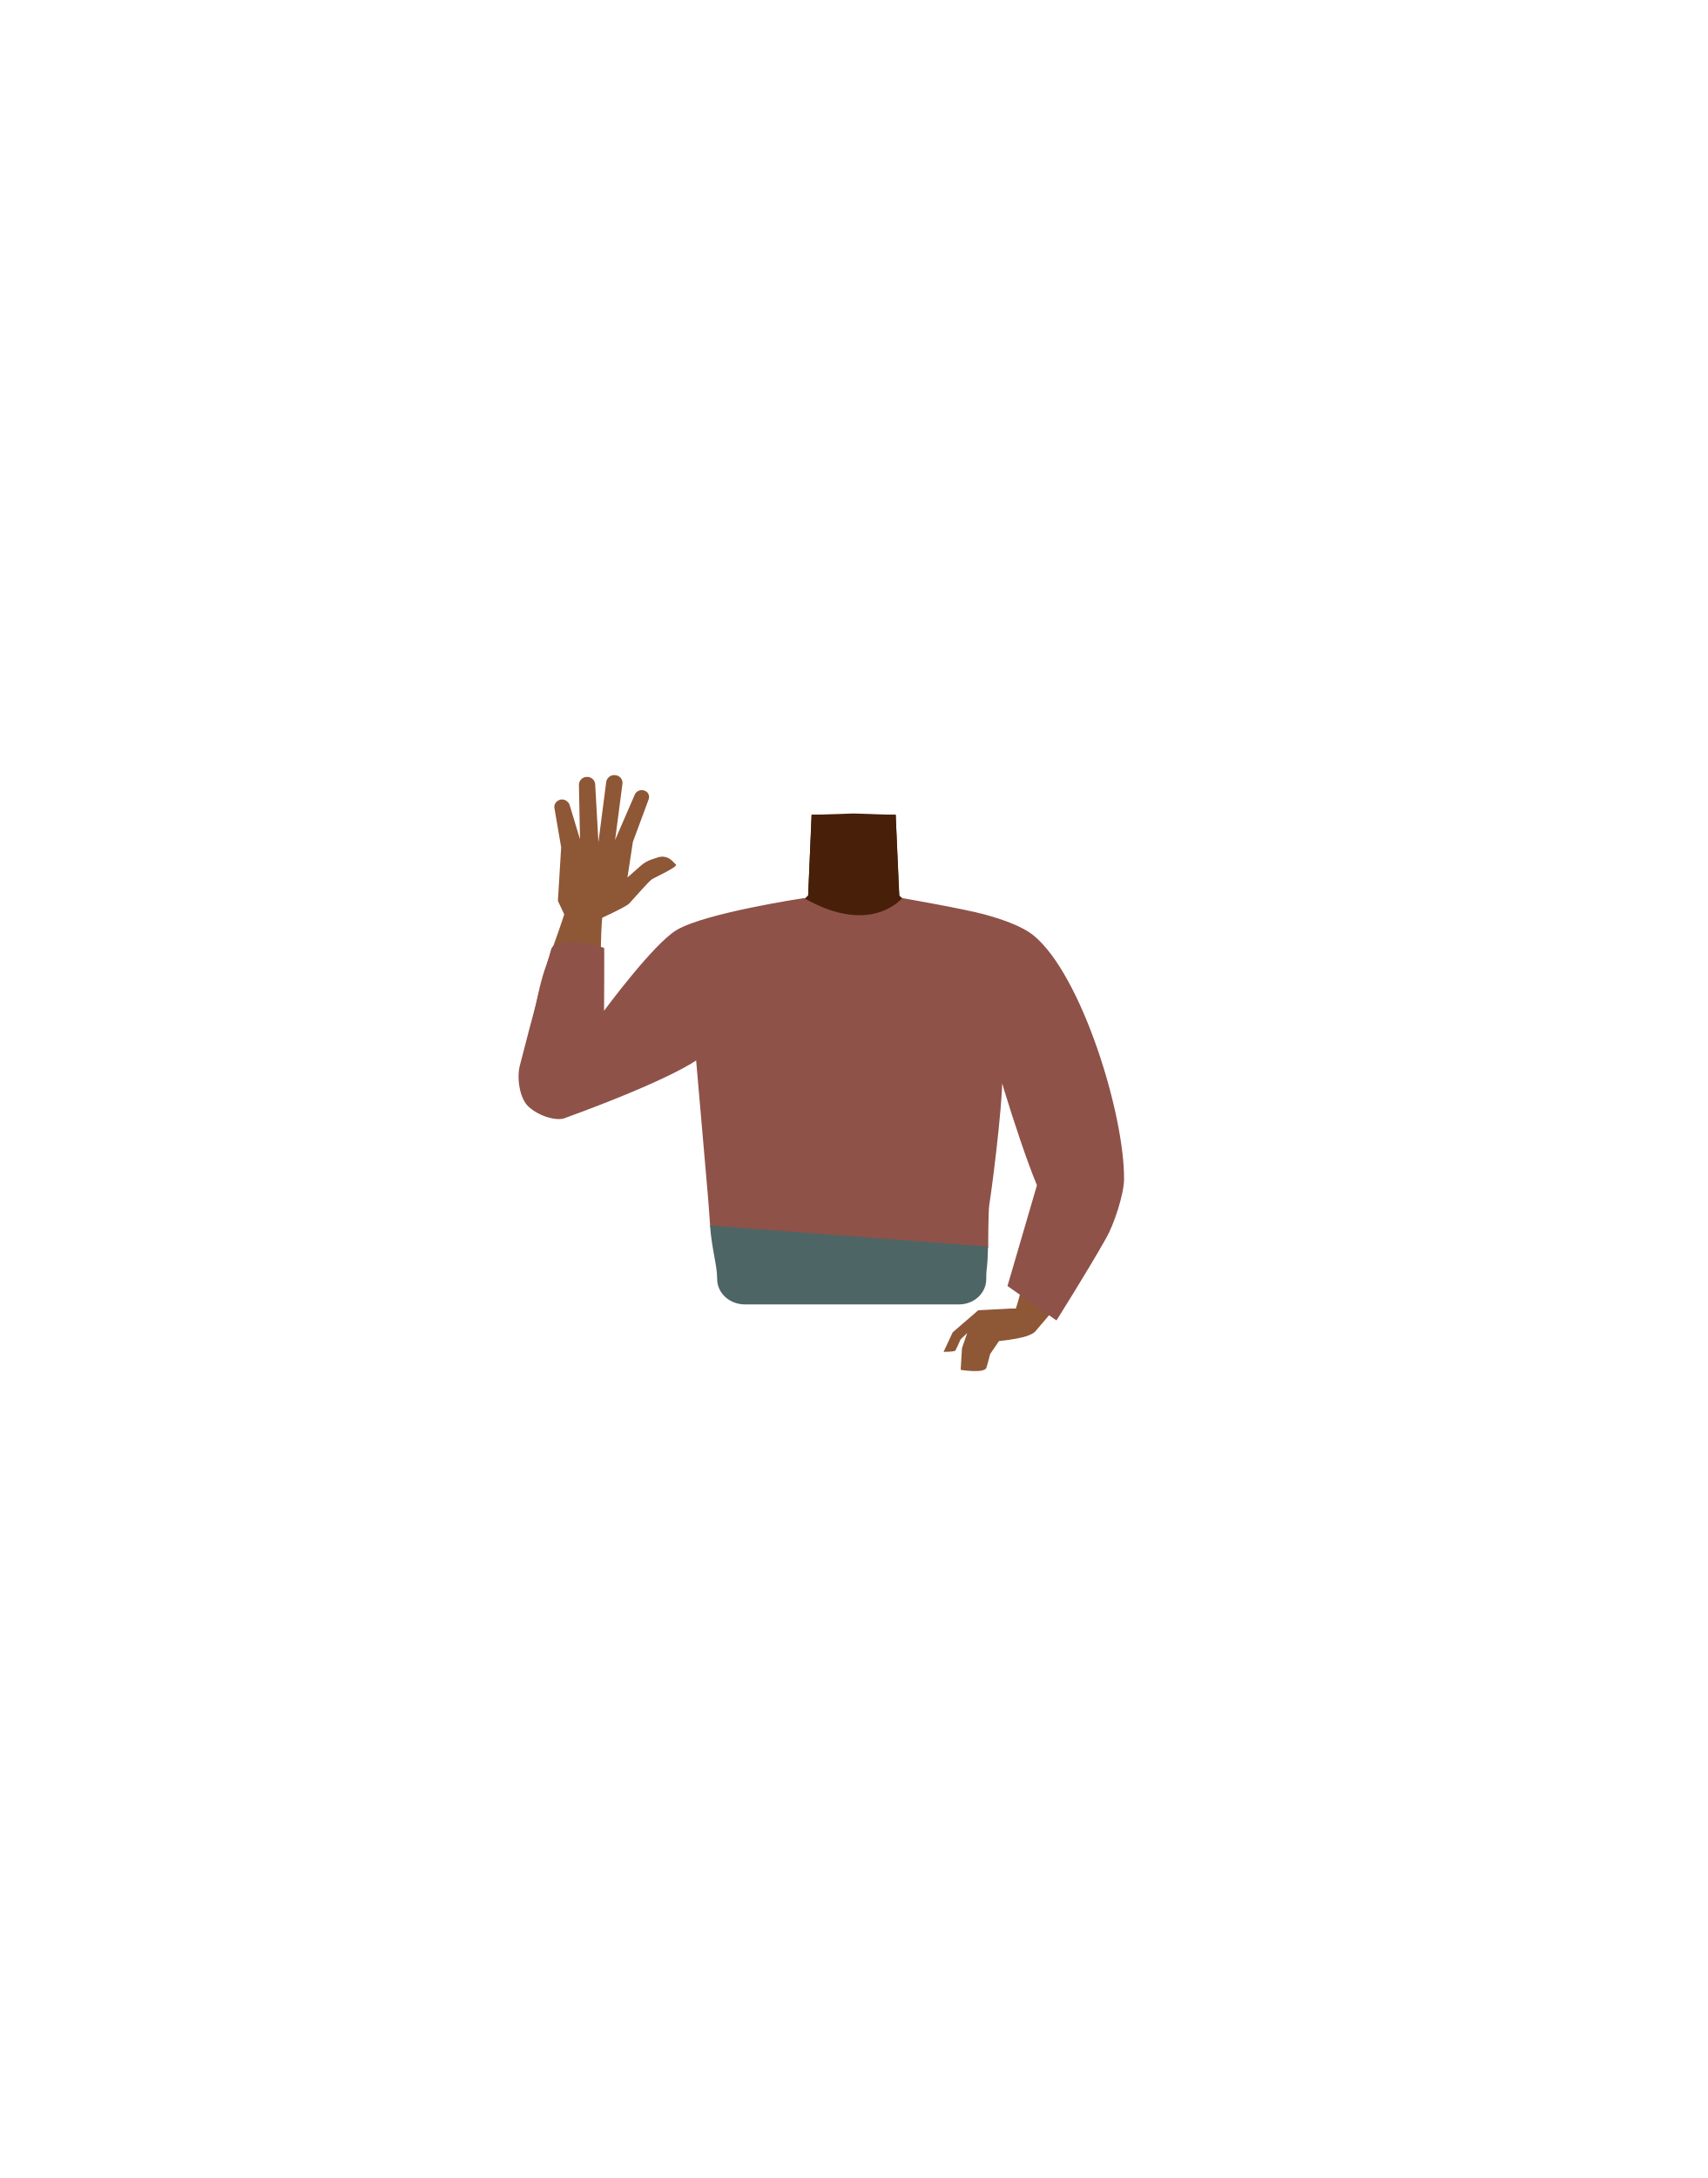
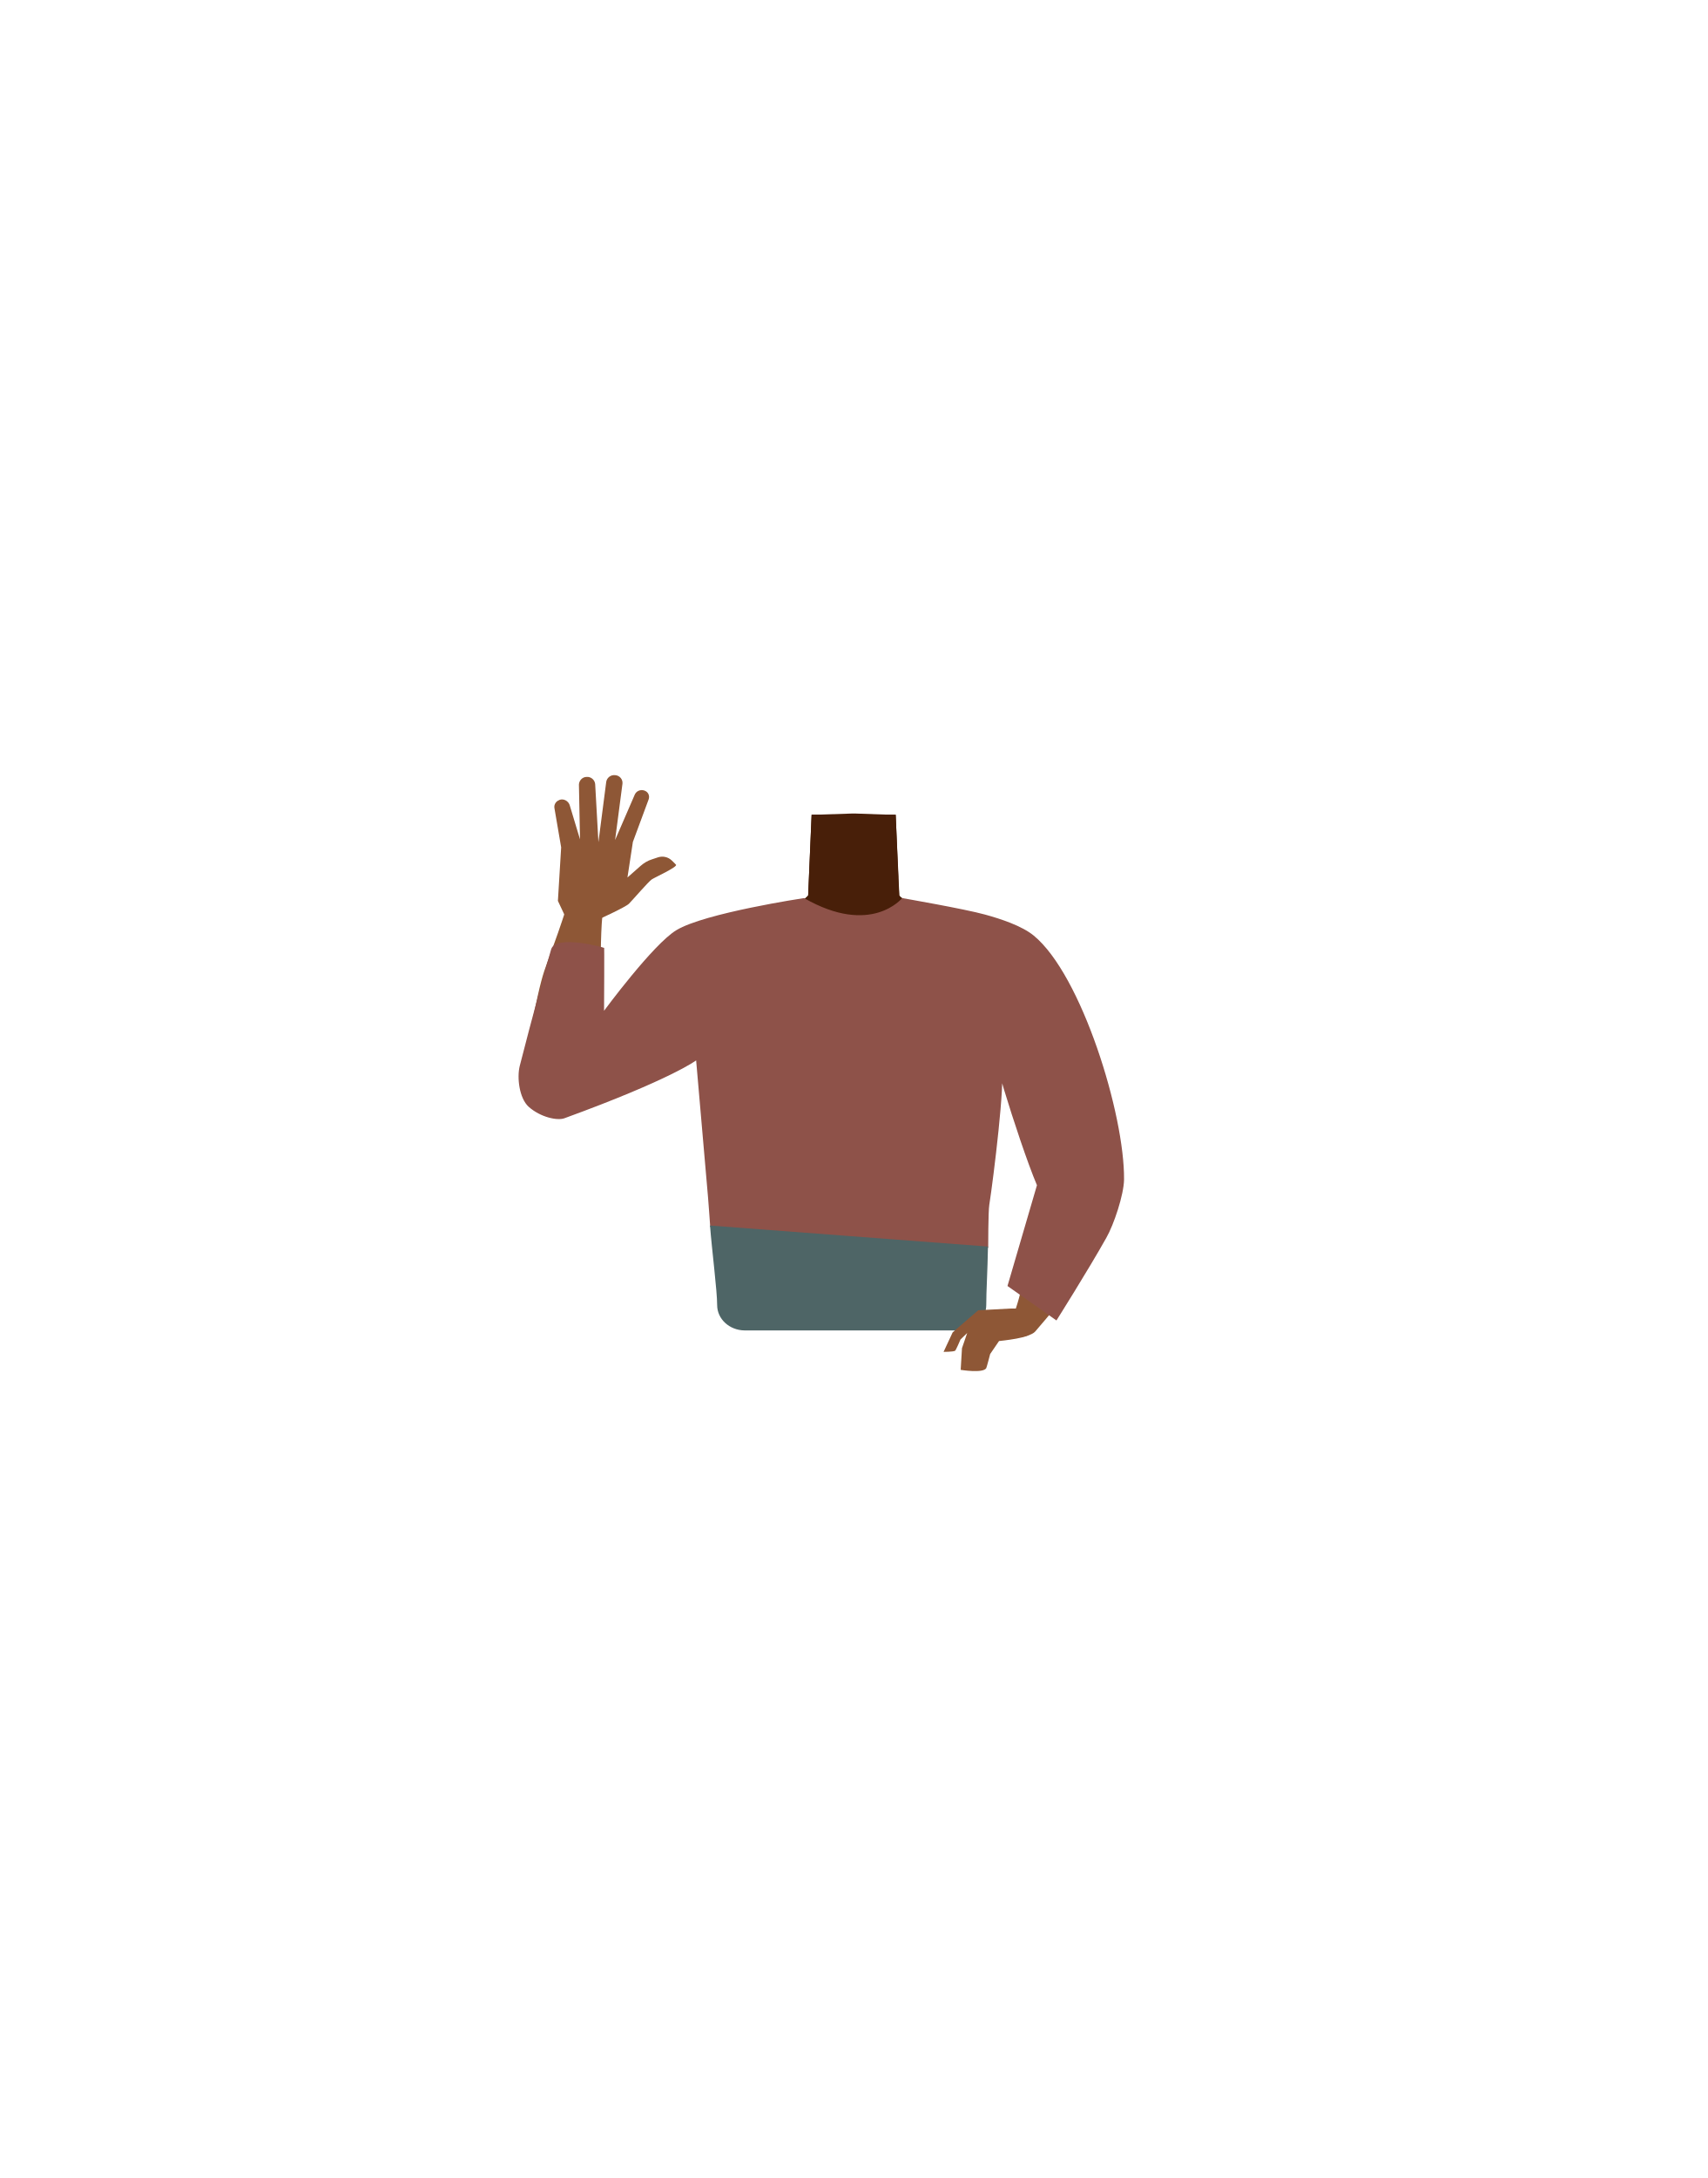
<svg xmlns="http://www.w3.org/2000/svg" version="1.1" id="Calque_1" x="0px" y="0px" viewBox="0 0 788 1005" style="enable-background:new 0 0 788 1005;" xml:space="preserve">
  <style type="text/css">
	.st0{fill:#481F09;}
	.st1{fill:#D68F72;}
	.st2{fill:#8E5736;}
	.st3{fill:#4E6566;}
	.st4{fill:#8E5249;}
</style>
  <g id="Calque_1_00000129885711243947108220000015607203155872324286_">
    <g id="Calque_12">
      <path class="st0" d="M465.8,460c0,0-0.1,3.9-9.3,10c-10.9,7.3-6.9,21.4-8.4,28.7c-1,4.9-9.9,17.3-13.7,16.6    c-10.8-2-16.9-16.2-26.7-20.4c-5.7-2.4-8.2-4.7-13.7-2c-5.5-2.8-8-0.5-13.7,2c-9.8,4.2-15.8,18.5-26.7,20.4    c-3.9,0.7-12.7-11.7-13.7-16.6c-1.5-7.3,2.5-21.4-8.4-28.7c-9.2-6.1-11.6-11-11.6-11c-7-17.1-6.1-26.8,3.9-29.8s29.4-7,38.6-10.1    c4.7-1.6,8.5-3.4,10.6-5.8l1.6-37.3l18.3-0.6h2.2l14.3,0.5l4,0.1l0.7,15.7l0.6,12.9v0.5l0.4,8.2c0.4,0.5,0.9,0.9,1.5,1.3    c2.7,2,6.8,3.2,11.6,4.2c6.5,1.3,30.5,8,37.8,9.4c3.1,0.6-2.8-0.9,0,0C475.8,431.1,472.8,442.8,465.8,460z" />
      <path class="st0" d="M416.5,414.5c-5.4,4.2-18.8,11.4-21.3,12.6c-8.2,3.9-28.3-5-32.8-8.1c4.7-1.6,8.5-3.4,10.6-5.8l1.6-37.3h38.8    l1.2,28.6v0.5l0.4,8.2C415.4,413.7,415.9,414.2,416.5,414.5z" />
    </g>
  </g>
-   <g id="Calque_9">
-     <path class="st1" d="M352.5,455.7c-18.9,22.7-62.6,33.7-75.6,44.2c-6.1,5-22.2,14.3-30.2,5.4l0,0c-9.8-11.9-6,3.1-0.6-2.2   c11-10.7,35.3-30.3,44.3-42.5c6.7-9.1,11.2-19.4,29-26.3c0,0,17.8-8,28.5,0.6C354.6,440.4,355.6,447.2,352.5,455.7L352.5,455.7z" />
-     <path class="st2" d="M256.1,501.3c16,2.3,18.3-9.1,20.2-15.1c2-6.5,0-45.5,1.7-63.4c0.9-10.1,1.7-15.5-4.7-16.6   c-5.8-1-10.5,8.5-11.8,12.5c-12.3,37.6-9.1,19.2-18.3,64.8C239.5,502.2,252,500.7,256.1,501.3z" />
-     <path class="st2" d="M276.8,424c0,0,11.9-5.4,13.5-7s9-10.2,10.5-11.2s12.1-5.8,11.2-6.8c-0.3-0.4-1.2-1.2-2-2   c-1.7-1.6-4.1-2.1-6.3-1.4l-2.7,0.9c-2,0.6-3.8,1.7-5.4,3.1l-6,5.3l2.5-16.4l7.3-19.7c0.5-1.5-0.1-3.1-1.5-3.8l0,0   c-1.7-0.9-3.9-0.3-4.8,1.4c0,0.1-0.1,0.1-0.1,0.2l-9.1,21l3.4-26c0.2-2-1.3-3.7-3.2-3.9c0,0-0.1,0-0.1,0l0,0   c-2-0.3-3.9,1.1-4.2,3.1l-3.6,27.8l-1.5-26.8c-0.2-2-2-3.5-4-3.3c0,0-0.1,0-0.1,0l0,0c-1.9,0.1-3.3,1.7-3.4,3.5l0.5,25.3l-4.8-15.9   c-0.7-1.9-2.8-3-4.7-2.3c0,0-0.1,0-0.1,0.1l0,0c-1.5,0.5-2.5,2.1-2.2,3.7l3.1,18.1l-1.5,24.7l3.1,6.6L276.8,424z" />
-     <path class="st3" d="M440.6,451.5c1.8,19.7,8.5,26.6,16.1,33c31,26,28.7,68.8,20.9,59.1c4.5,5.6,17.5,17.2,27.7,11.2l0,0   c12.7-8.3,3.9-23.7,0.1-29.5c-7.6-11.7-19.1-73.1-34.4-82.9c0,0-15-10.8-27.6-5.6C435.3,440.2,439.9,443.3,440.6,451.5L440.6,451.5   z" />
-     <path class="st2" d="M505.2,531.8c-10.4-5.7-18,2.7-23.5,10.8c-3.9,5.7-7,52.2-15.8,68.2c-5,9-14,1.3-8.5,4.6c5,3,17.6,2.2,20.4-1   c29-33.7,23-30.5,33.4-57.8C518.1,538.8,508.8,533.8,505.2,531.8z" />
-     <path class="st4" d="M254.4,438c-1.7,5.5-9.1,32.6-14.5,53.8c-1.4,5.5-0.2,15,4.1,18.9c5.5,4.9,13.3,6.5,16.5,5.3   c49.4-18,60.8-26.7,60.8-26.7s5.2,59.8,5.5,63.3s1,13.5,1,13.5l128.3,9.7c0,0,0-16.9,0.5-19.8c2-12.8,7.5-57.9,5.6-62.6   c-10-26,7.6,32.7,16.4,53.5l-13.6,46.5l22.6,15.9c0,0,14.7-23.3,23-38.1c3.5-6.1,8.1-19.9,8.2-26.9c0.3-30-19.6-94.5-41.7-112.6   c-5.5-4.5-15.2-7.7-22.5-9.7c-9.4-2.6-38.2-7.6-38.2-7.6s-14.3,17.8-45.3,0l0,0c0,0-45.9,6.9-58.9,14.8   c-10.7,6.4-33.4,37.2-33.4,37.2s0.2-32.5,0-29C279,437.2,256.5,431.1,254.4,438z" />
-     <path class="st2" d="M435.5,623.8l4.2-9l11.8-10.2l15-0.8h4.2c0,0,7.8,4.6,7.5,6.7c-0.3,3.1-6.3,0.5-2.8,4.2   c2.2,2.5-14.3,4.1-14.3,4.1l-4.1,6c0,0-1.6,6.2-1.8,6.5c-1.4,2.5-11.8,0.8-11.8,0.8l0.6-10l2.4-7l-3.1,3c0,0-2.1,5-2.5,5.2   C439.8,623.8,435.5,623.8,435.5,623.8z" />
+   <path class="st1" d="M352.5,455.7c-18.9,22.7-62.6,33.7-75.6,44.2c-6.1,5-22.2,14.3-30.2,5.4l0,0c-9.8-11.9-6,3.1-0.6-2.2  c11-10.7,35.3-30.3,44.3-42.5c6.7-9.1,11.2-19.4,29-26.3c0,0,17.8-8,28.5,0.6C354.6,440.4,355.6,447.2,352.5,455.7L352.5,455.7z" />
+   <path class="st2" d="M256.1,501.3c16,2.3,18.3-9.1,20.2-15.1c2-6.5,0-45.5,1.7-63.4c0.9-10.1,1.7-15.5-4.7-16.6  c-5.8-1-10.5,8.5-11.8,12.5c-12.3,37.6-9.1,19.2-18.3,64.8C239.5,502.2,252,500.7,256.1,501.3z" />
+   <path class="st2" d="M276.8,424c0,0,11.9-5.4,13.5-7s9-10.2,10.5-11.2s12.1-5.8,11.2-6.8c-0.3-0.4-1.2-1.2-2-2  c-1.7-1.6-4.1-2.1-6.3-1.4l-2.7,0.9c-2,0.6-3.8,1.7-5.4,3.1l-6,5.3l2.5-16.4l7.3-19.7c0.5-1.5-0.1-3.1-1.5-3.8l0,0  c-1.7-0.9-3.9-0.3-4.8,1.4c0,0.1-0.1,0.1-0.1,0.2l-9.1,21l3.4-26c0.2-2-1.3-3.7-3.2-3.9H284l0,0c-2-0.3-3.9,1.1-4.2,3.1l-3.6,27.8  l-1.5-26.8c-0.2-2-2-3.5-4-3.3h-0.1l0,0c-1.9,0.1-3.3,1.7-3.4,3.5l0.5,25.3l-4.8-15.9c-0.7-1.9-2.8-3-4.7-2.3c0,0-0.1,0-0.1,0.1l0,0  c-1.5,0.5-2.5,2.1-2.2,3.7L259,391l-1.5,24.7l3.1,6.6L276.8,424z" />
+   <path class="st3" d="M440.6,451.5c1.8,19.7,8.5,26.6,16.1,33c31,26,28.7,68.8,20.9,59.1c4.5,5.6,17.5,17.2,27.7,11.2l0,0  c12.7-8.3,3.9-23.7,0.1-29.5c-7.6-11.7-19.1-73.1-34.4-82.9c0,0-15-10.8-27.6-5.6C435.3,440.2,439.9,443.3,440.6,451.5L440.6,451.5z  " />
+   <path class="st2" d="M505.2,531.8c-10.4-5.7-18,2.7-23.5,10.8c-3.9,5.7-7,52.2-15.8,68.2c-5,9-14,1.3-8.5,4.6c5,3,17.6,2.2,20.4-1  c29-33.7,23-30.5,33.4-57.8C518.1,538.8,508.8,533.8,505.2,531.8z" />
+   <path class="st4" d="M254.4,438c-1.7,5.5-9.1,32.6-14.5,53.8c-1.4,5.5-0.2,15,4.1,18.9c5.5,4.9,13.3,6.5,16.5,5.3  c49.4-18,60.8-26.7,60.8-26.7s5.2,59.8,5.5,63.3s1,13.5,1,13.5l128.3,9.7c0,0,0-16.9,0.5-19.8c2-12.8,7.5-57.9,5.6-62.6  c-10-26,7.6,32.7,16.4,53.5L465,593.4l22.6,15.9c0,0,14.7-23.3,23-38.1c3.5-6.1,8.1-19.9,8.2-26.9c0.3-30-19.6-94.5-41.7-112.6  c-5.5-4.5-15.2-7.7-22.5-9.7c-9.4-2.6-38.2-7.6-38.2-7.6s-14.3,17.8-45.3,0l0,0c0,0-45.9,6.9-58.9,14.8  c-10.7,6.4-33.4,37.2-33.4,37.2s0.2-32.5,0-29C279,437.2,256.5,431.1,254.4,438z" />
+   <g id="Calque_10">
+     <path class="st3" d="M331,602.2L331,602.2c0-6.5-2.4-25.2-3.3-36.7l128.3,9.7c-0.2,11.5-0.8,20.5-0.8,27l0,0   c0,6.5-5.6,11.7-12.6,11.7h-99C336.6,613.8,331,608.6,331,602.2z" />
  </g>
-   <g id="Calque_10">
-     <path class="st3" d="M331,590.2L331,590.2c0-6.5-2.4-13.2-3.3-24.7l128.3,9.7c-0.2,11.5-0.8,8.5-0.8,15l0,0   c0,6.5-5.6,11.7-12.6,11.7h-99C336.6,601.8,331,596.6,331,590.2z" />
-   </g>
+   <path class="st2" d="M435.5,623.8l4.2-9l11.8-10.2l15-0.8h4.2c0,0,7.8,4.6,7.5,6.7c-0.3,3.1-6.3,0.5-2.8,4.2  c2.2,2.5-14.3,4.1-14.3,4.1l-4.1,6c0,0-1.6,6.2-1.8,6.5c-1.4,2.5-11.8,0.8-11.8,0.8l0.6-10l2.4-7l-3.1,3c0,0-2.1,5-2.5,5.2  C439.8,623.8,435.5,623.8,435.5,623.8z" />
</svg>
